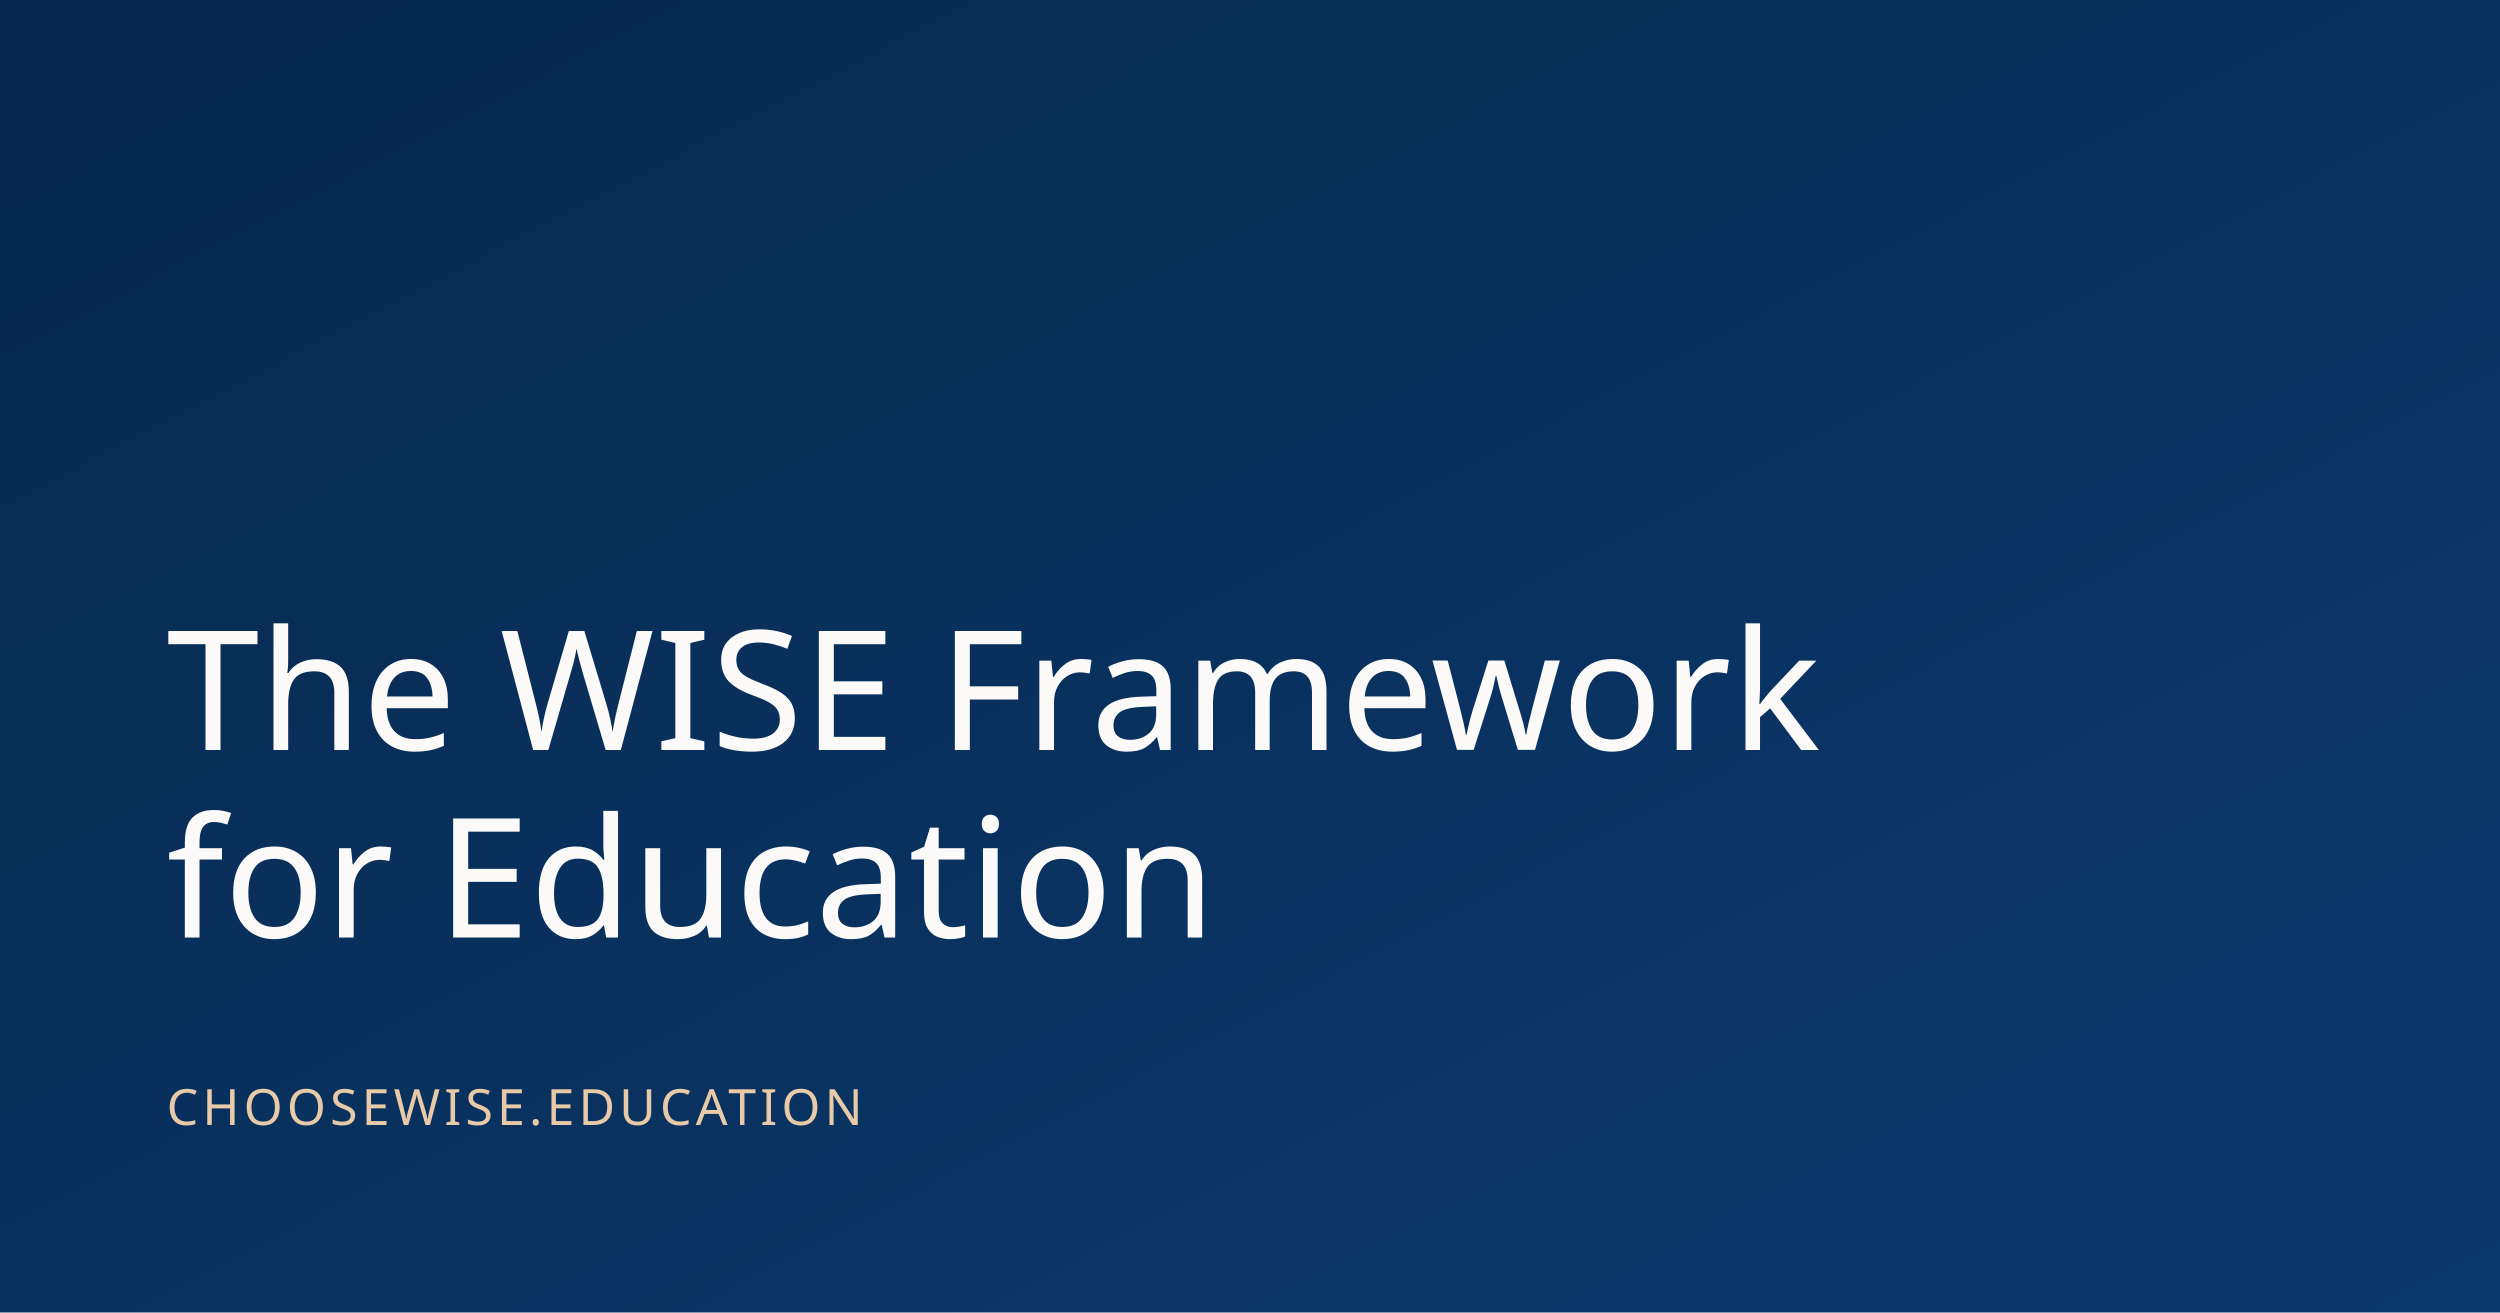
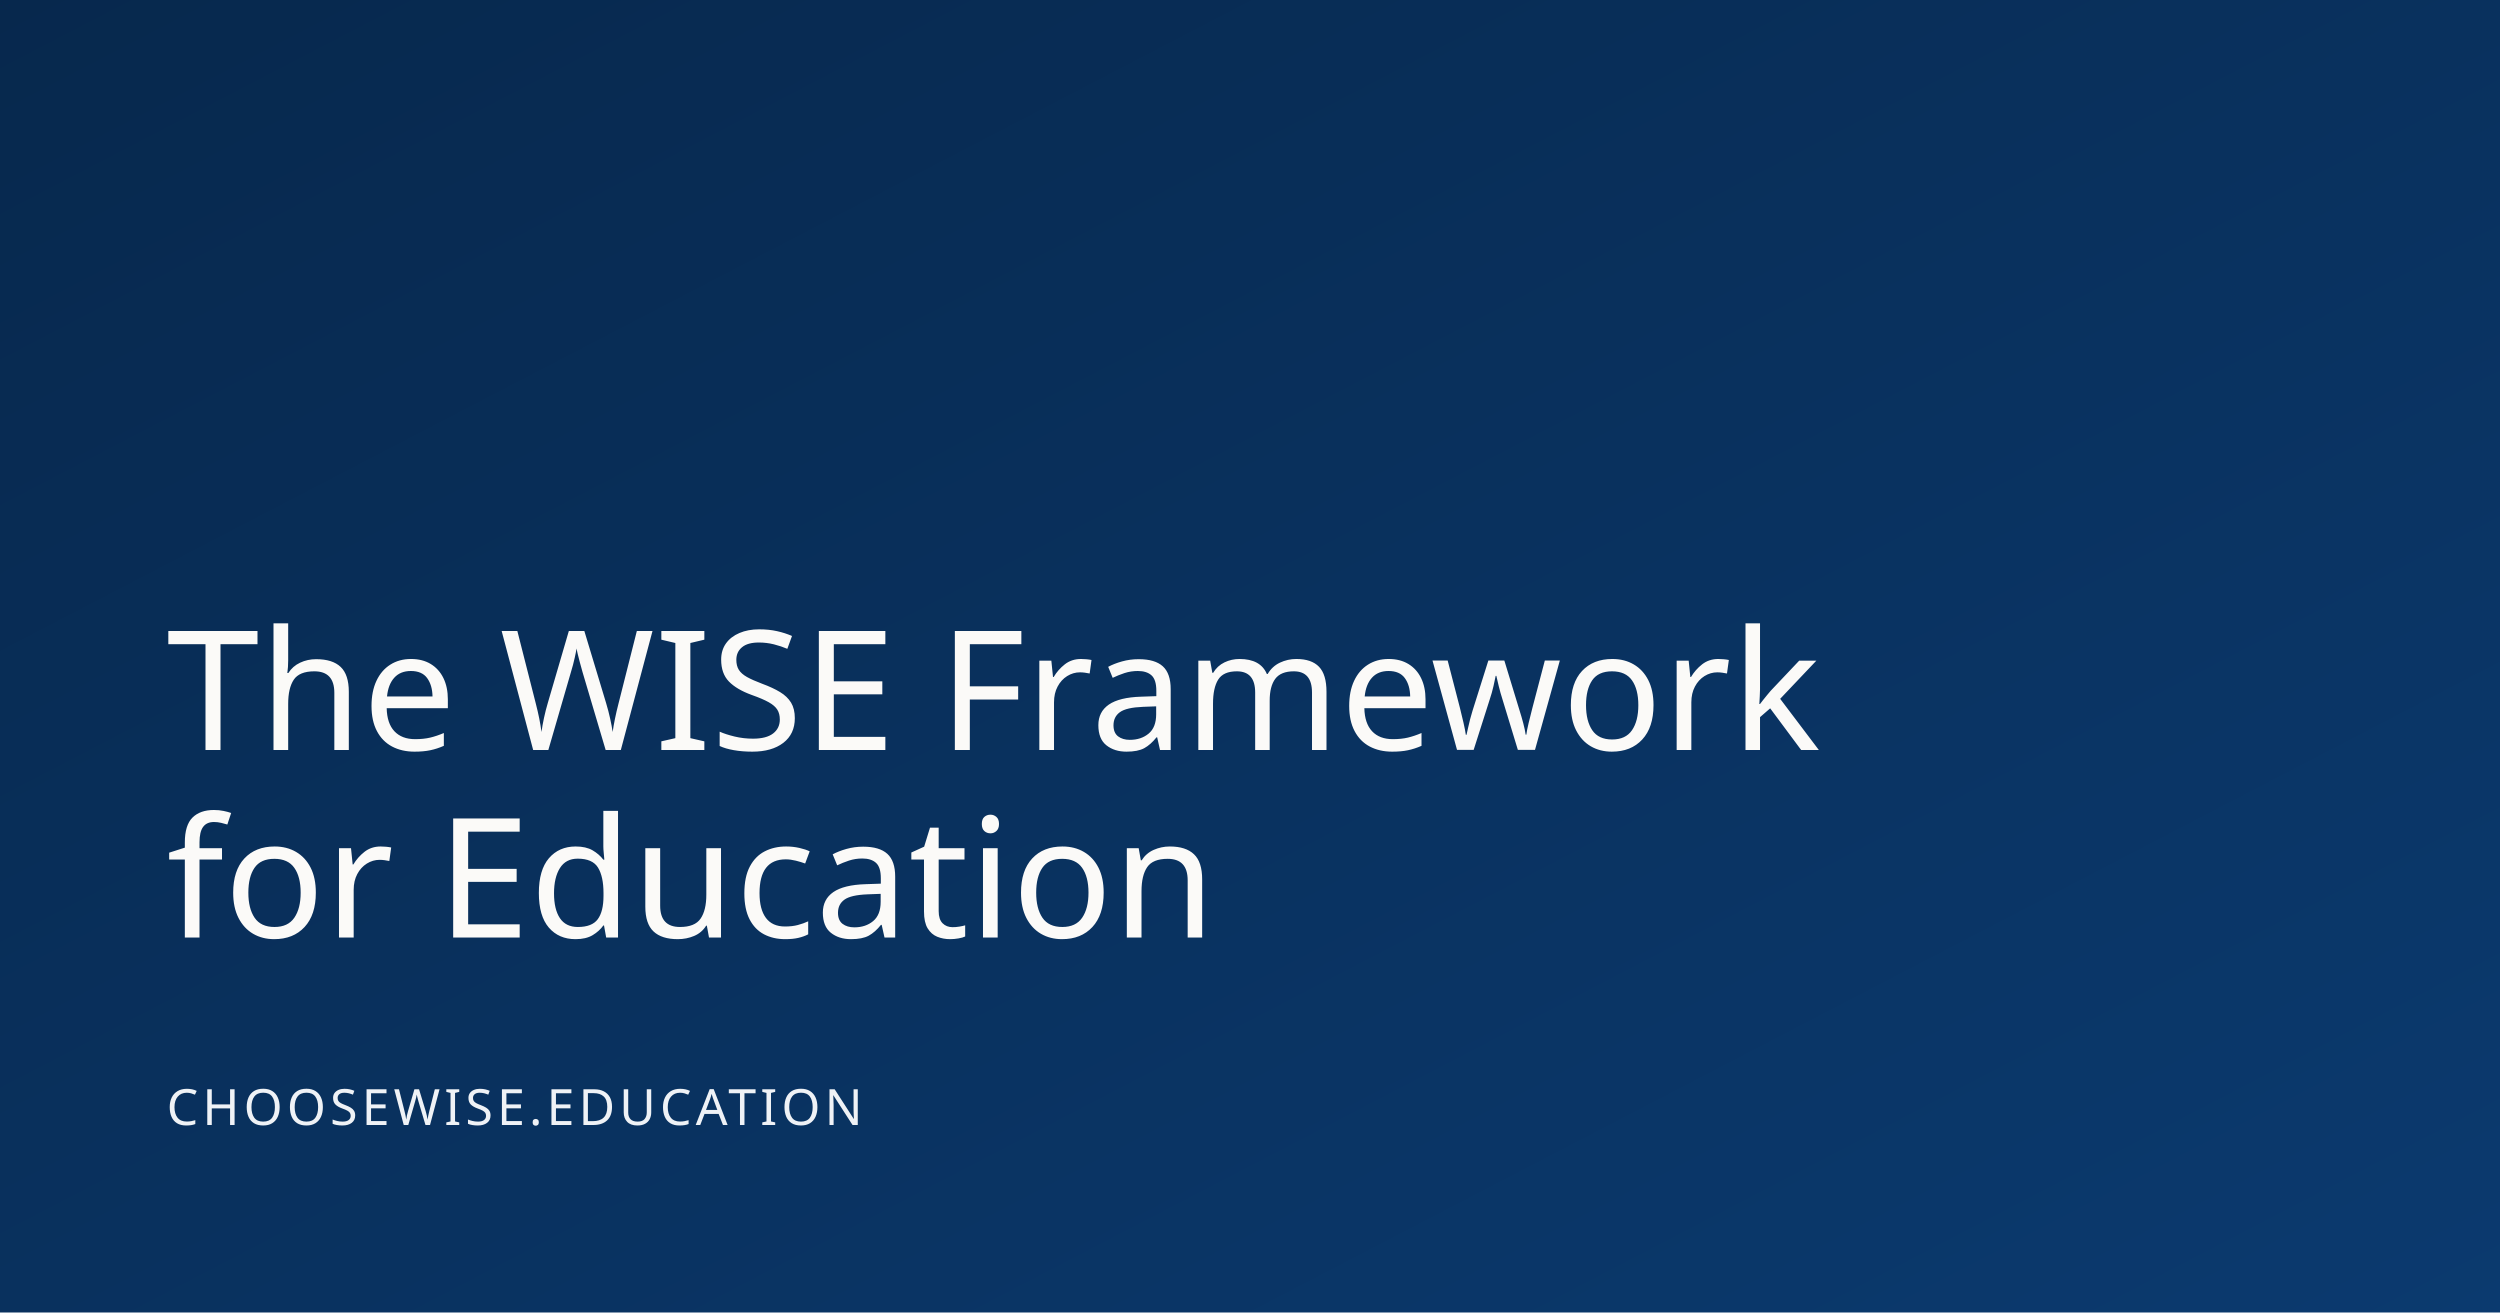
<svg xmlns="http://www.w3.org/2000/svg" viewBox="0 0 1200 630" width="1200" height="630">
  <defs>
    <style>
      @font-face {
        font-family: 'Hanken Grotesk';
        src: url('../../../fonts/hanken-grotesk/HankenGrotesk-VariableFont.woff2') format('woff2');
        font-weight: 300 600;
        font-style: normal;
      }
    </style>
    <linearGradient id="bg" x1="0" y1="0" x2="1" y2="1">
      <stop offset="0%" stop-color="#07284D" />
      <stop offset="100%" stop-color="#0B3A6F" />
    </linearGradient>
  </defs>
  <rect width="1200" height="630" fill="url(#bg)" />
  <text x="80" y="360" font-family="Hanken Grotesk, sans-serif" font-size="80" font-weight="300" fill="#FBFAF8">The WISE Framework</text>
  <text x="80" y="450" font-family="Hanken Grotesk, sans-serif" font-size="80" font-weight="300" fill="#FBFAF8">for Education</text>
-   <text x="80" y="540" font-family="Hanken Grotesk, sans-serif" font-size="24" font-weight="500" fill="#E8C9A8" letter-spacing="2">CHOOSEWISE.EDUCATION</text>
+   <text x="80" y="540" font-family="Hanken Grotesk, sans-serif" font-size="24" font-weight="500" fill="#EFF2F6" letter-spacing="2">CHOOSEWISE.EDUCATION</text>
</svg>
